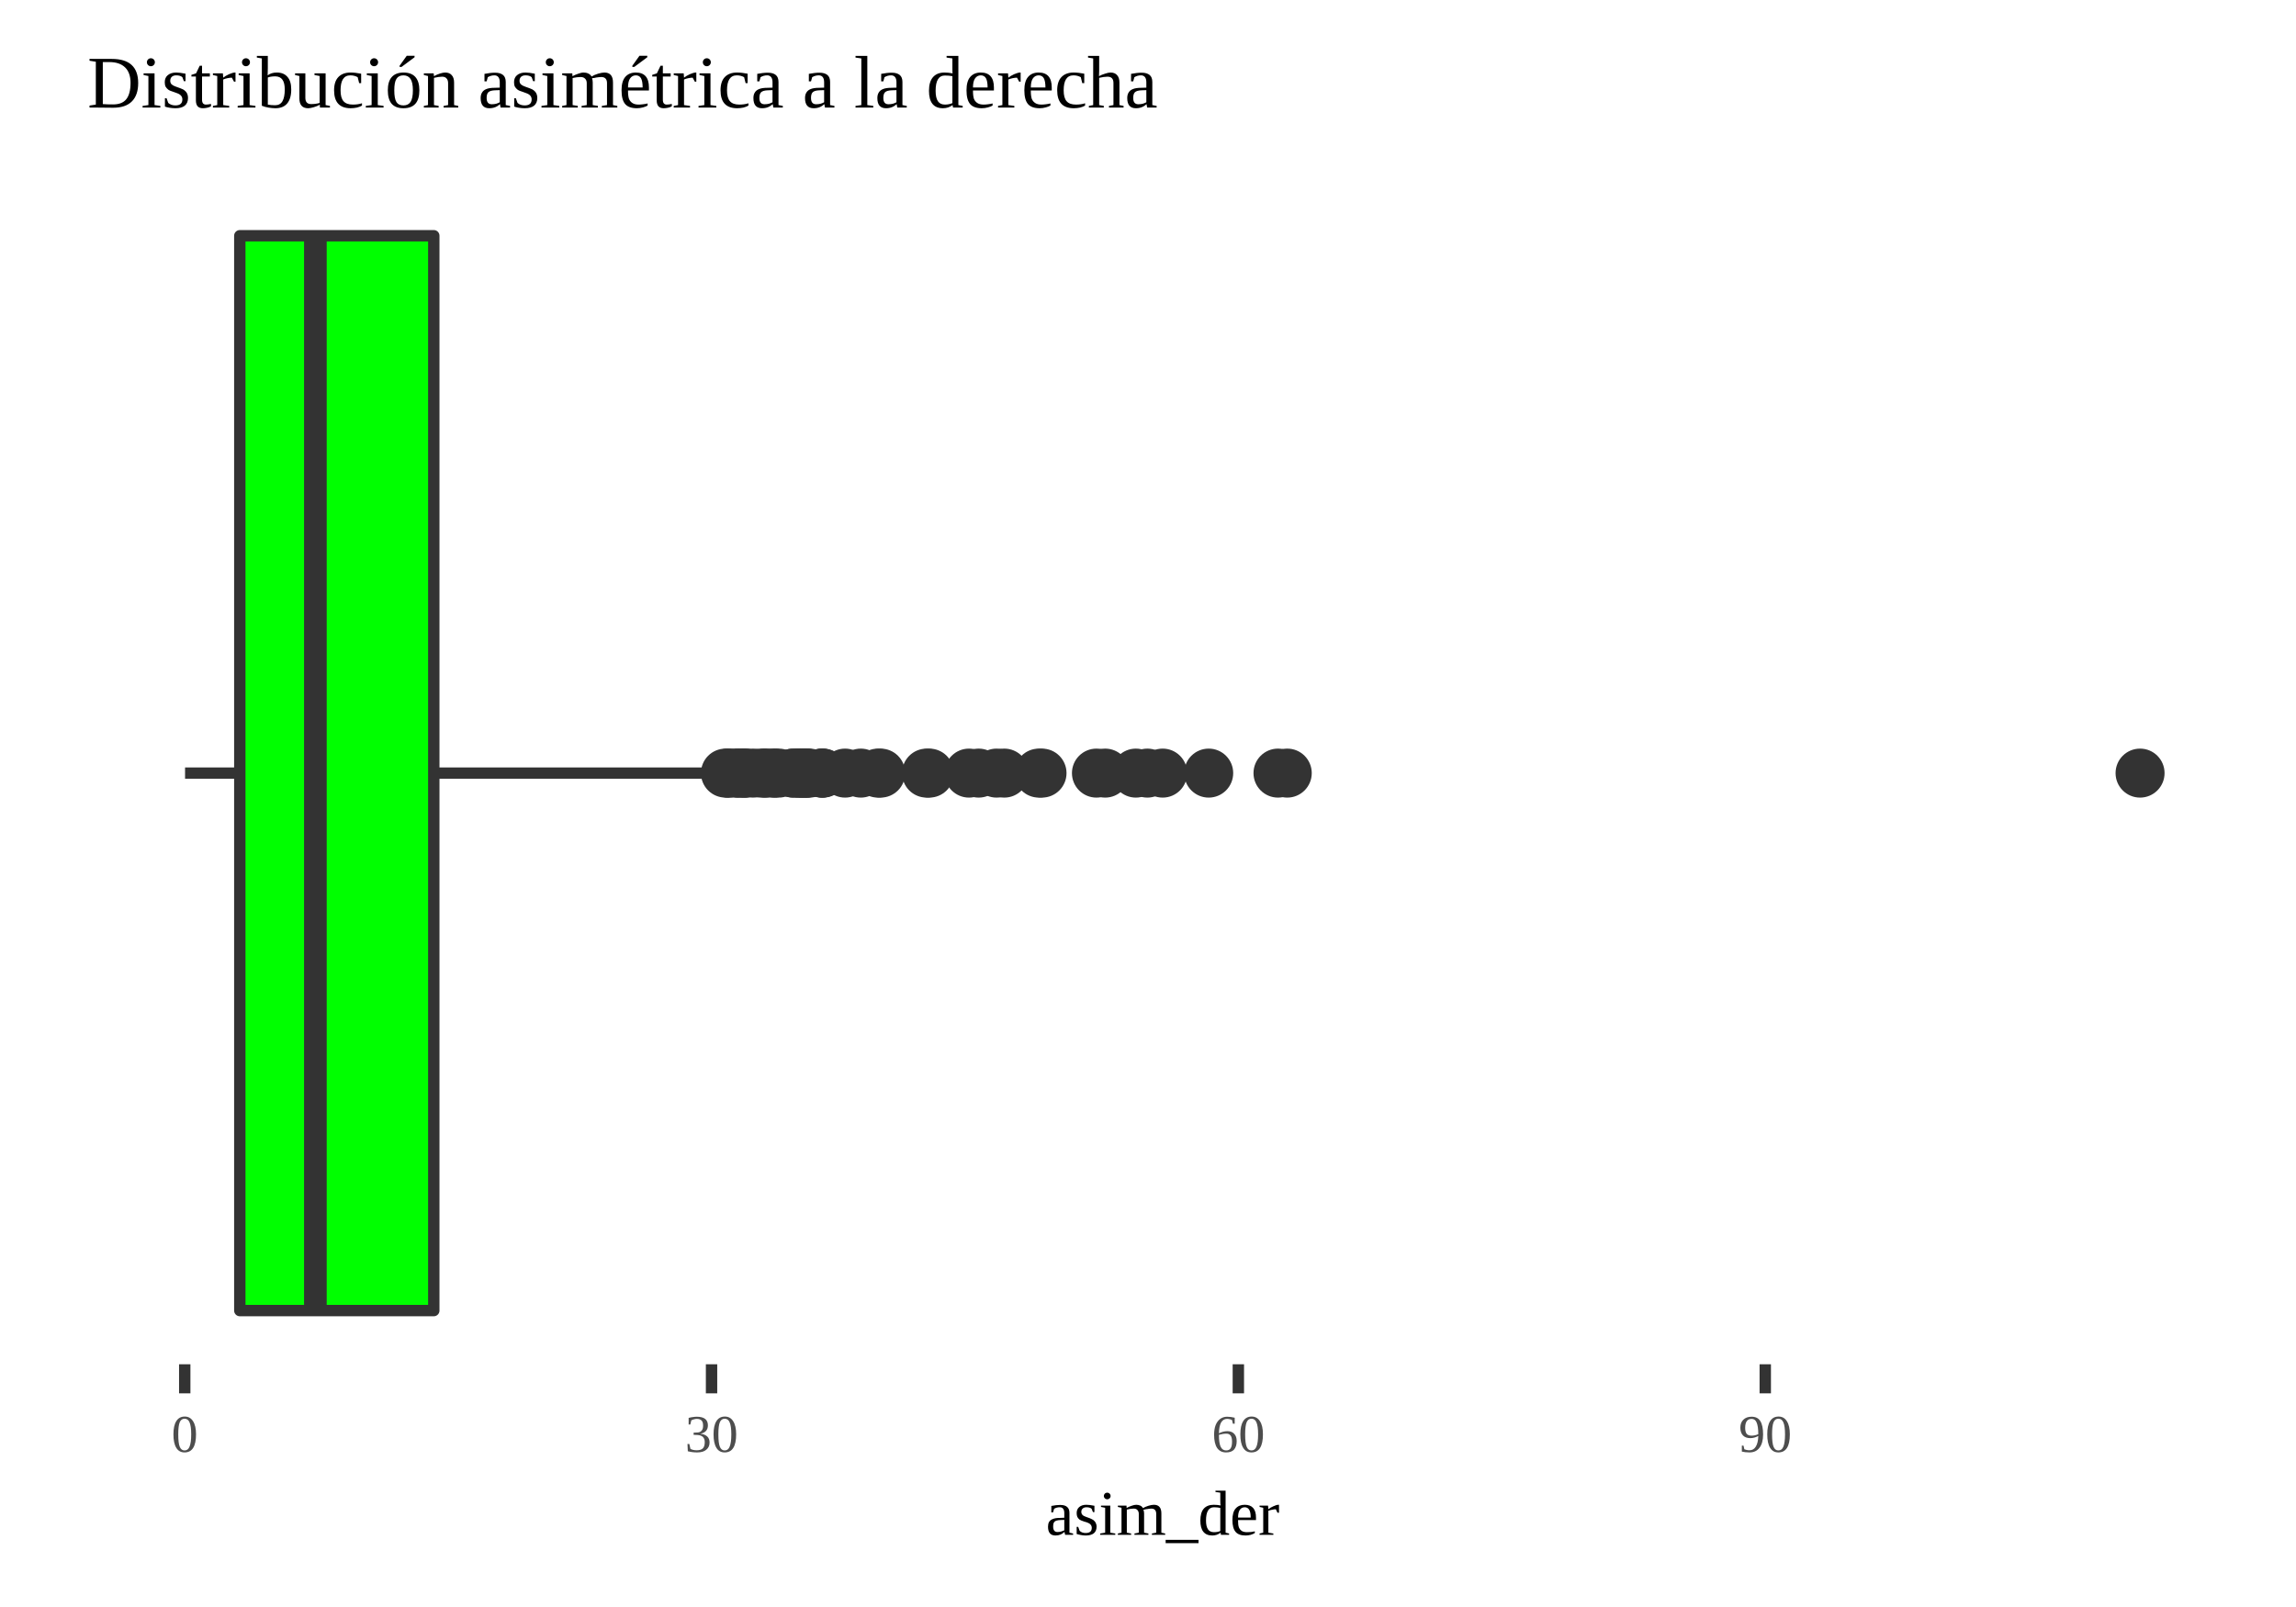
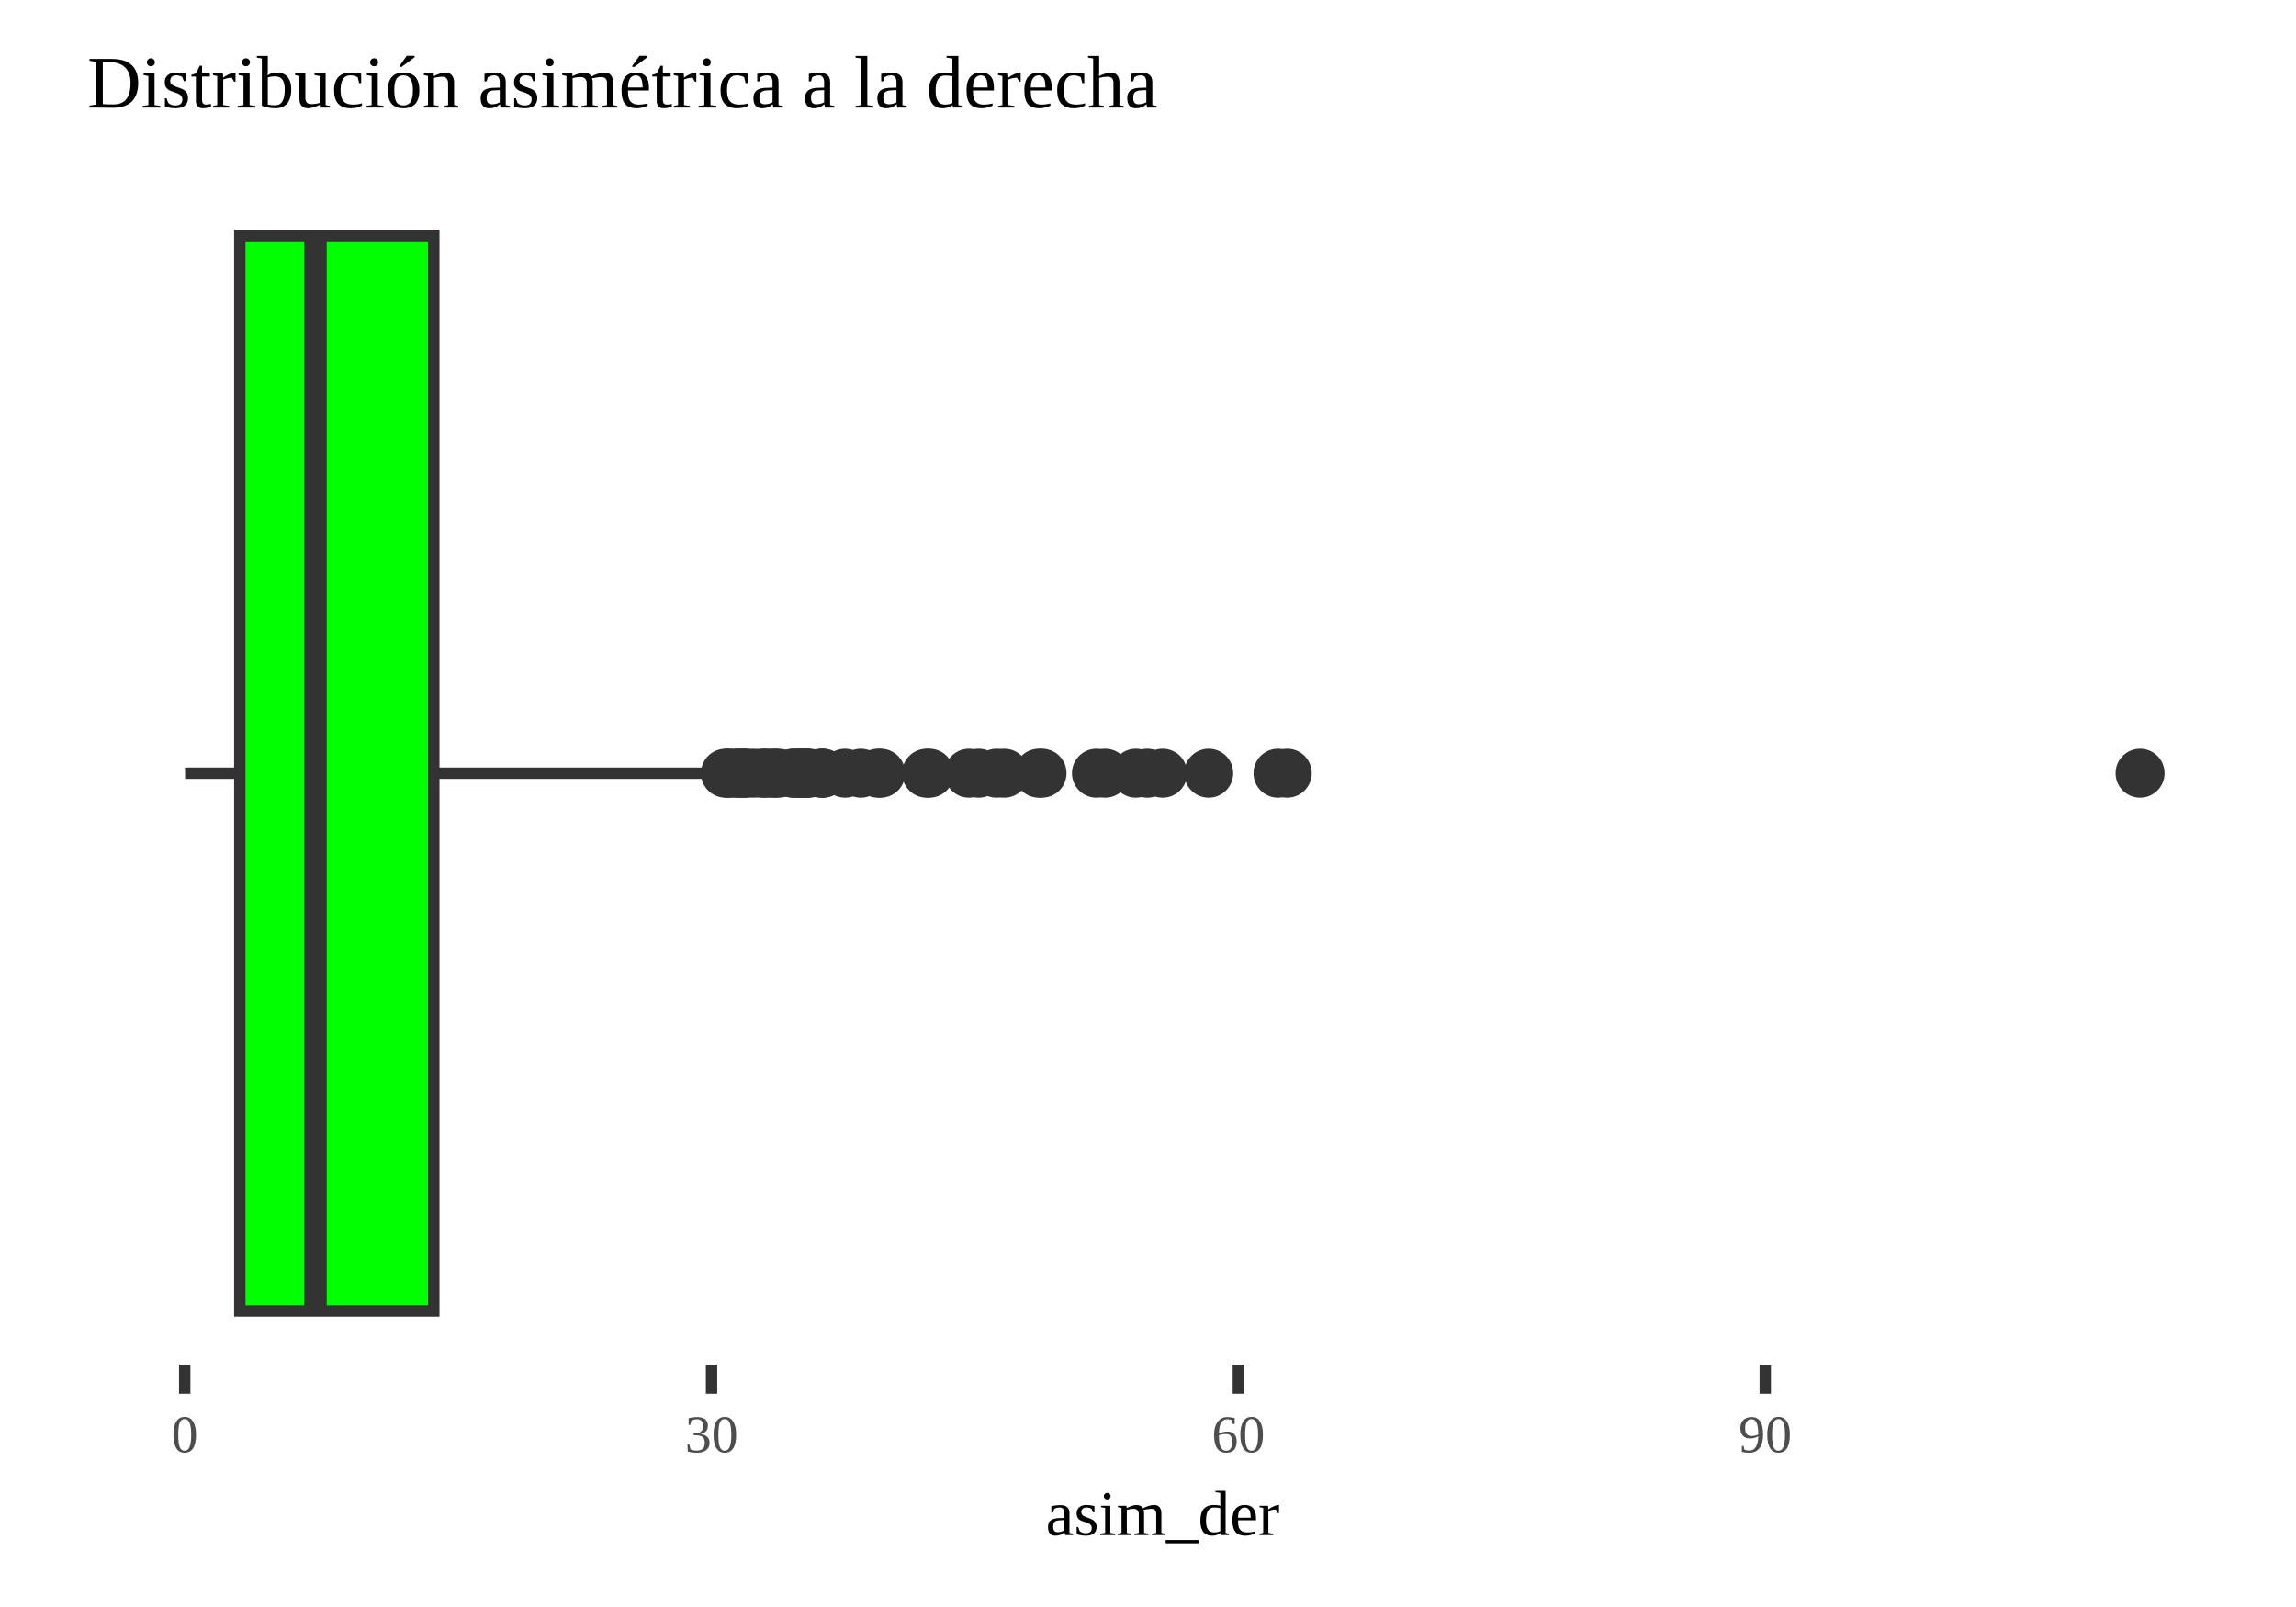
<svg xmlns="http://www.w3.org/2000/svg" class="svglite" width="216.00pt" height="151.20pt" viewBox="0 0 216.00 151.20">
  <defs>
    <style type="text/css">
    .svglite line, .svglite polyline, .svglite polygon, .svglite path, .svglite rect, .svglite circle {
      fill: none;
      stroke: #000000;
      stroke-linecap: round;
      stroke-linejoin: round;
      stroke-miterlimit: 10.00;
    }
    .svglite text {
      white-space: pre;
    }
  </style>
  </defs>
  <rect width="100%" height="100%" style="stroke: none; fill: #FFFFFF;" />
  <defs>
    <clipPath id="cpMC4wMHwyMTYuMDB8MC4wMHwxNTEuMjA=">
      <rect x="0.00" y="0.00" width="216.00" height="151.20" />
    </clipPath>
  </defs>
  <g clip-path="url(#cpMC4wMHwyMTYuMDB8MC4wMHwxNTEuMjA=)">
</g>
  <defs>
-     <clipPath id="cpOC4yMnwyMTAuNTJ8MTcuMTJ8MTI4LjM2">
-       <rect x="8.22" y="17.12" width="202.30" height="111.24" />
+     <clipPath id="cpOC4yMnwyMTAuNTJ8MTcuMTF8MTI4LjQw">
+       <rect x="8.22" y="17.11" width="202.30" height="111.29" />
    </clipPath>
  </defs>
-   <g clip-path="url(#cpOC4yMnwyMTAuNTJ8MTcuMTJ8MTI4LjM2)">
-     <circle cx="72.06" cy="72.74" r="1.95" style="stroke-width: 0.71; stroke: #333333; fill: #333333;" />
-     <circle cx="75.85" cy="72.74" r="1.95" style="stroke-width: 0.71; stroke: #333333; fill: #333333;" />
-     <circle cx="107.94" cy="72.74" r="1.95" style="stroke-width: 0.71; stroke: #333333; fill: #333333;" />
-     <circle cx="68.25" cy="72.74" r="1.95" style="stroke-width: 0.71; stroke: #333333; fill: #333333;" />
-     <circle cx="109.38" cy="72.74" r="1.95" style="stroke-width: 0.71; stroke: #333333; fill: #333333;" />
-     <circle cx="93.75" cy="72.74" r="1.95" style="stroke-width: 0.71; stroke: #333333; fill: #333333;" />
-     <circle cx="120.23" cy="72.74" r="1.95" style="stroke-width: 0.71; stroke: #333333; fill: #333333;" />
-     <circle cx="79.50" cy="72.74" r="1.95" style="stroke-width: 0.71; stroke: #333333; fill: #333333;" />
-     <circle cx="74.64" cy="72.74" r="1.95" style="stroke-width: 0.71; stroke: #333333; fill: #333333;" />
-     <circle cx="75.29" cy="72.74" r="1.95" style="stroke-width: 0.71; stroke: #333333; fill: #333333;" />
-     <circle cx="74.61" cy="72.74" r="1.95" style="stroke-width: 0.71; stroke: #333333; fill: #333333;" />
-     <circle cx="75.16" cy="72.74" r="1.95" style="stroke-width: 0.71; stroke: #333333; fill: #333333;" />
-     <circle cx="75.90" cy="72.74" r="1.95" style="stroke-width: 0.71; stroke: #333333; fill: #333333;" />
-     <circle cx="72.81" cy="72.74" r="1.95" style="stroke-width: 0.71; stroke: #333333; fill: #333333;" />
-     <circle cx="82.59" cy="72.74" r="1.95" style="stroke-width: 0.71; stroke: #333333; fill: #333333;" />
-     <circle cx="106.86" cy="72.74" r="1.95" style="stroke-width: 0.71; stroke: #333333; fill: #333333;" />
-     <circle cx="72.01" cy="72.74" r="1.95" style="stroke-width: 0.71; stroke: #333333; fill: #333333;" />
-     <circle cx="91.16" cy="72.74" r="1.95" style="stroke-width: 0.71; stroke: #333333; fill: #333333;" />
-     <circle cx="69.17" cy="72.74" r="1.95" style="stroke-width: 0.71; stroke: #333333; fill: #333333;" />
-     <circle cx="98.03" cy="72.74" r="1.95" style="stroke-width: 0.71; stroke: #333333; fill: #333333;" />
-     <circle cx="68.56" cy="72.74" r="1.95" style="stroke-width: 0.71; stroke: #333333; fill: #333333;" />
-     <circle cx="103.15" cy="72.74" r="1.95" style="stroke-width: 0.71; stroke: #333333; fill: #333333;" />
-     <circle cx="201.33" cy="72.74" r="1.95" style="stroke-width: 0.71; stroke: #333333; fill: #333333;" />
-     <circle cx="121.10" cy="72.74" r="1.95" style="stroke-width: 0.71; stroke: #333333; fill: #333333;" />
-     <circle cx="103.97" cy="72.74" r="1.95" style="stroke-width: 0.71; stroke: #333333; fill: #333333;" />
-     <circle cx="87.43" cy="72.74" r="1.95" style="stroke-width: 0.71; stroke: #333333; fill: #333333;" />
-     <circle cx="77.35" cy="72.74" r="1.95" style="stroke-width: 0.71; stroke: #333333; fill: #333333;" />
-     <circle cx="87.17" cy="72.74" r="1.95" style="stroke-width: 0.71; stroke: #333333; fill: #333333;" />
-     <circle cx="71.59" cy="72.74" r="1.95" style="stroke-width: 0.71; stroke: #333333; fill: #333333;" />
-     <circle cx="73.26" cy="72.74" r="1.95" style="stroke-width: 0.71; stroke: #333333; fill: #333333;" />
-     <circle cx="94.48" cy="72.74" r="1.95" style="stroke-width: 0.71; stroke: #333333; fill: #333333;" />
-     <circle cx="80.98" cy="72.74" r="1.95" style="stroke-width: 0.71; stroke: #333333; fill: #333333;" />
-     <circle cx="70.84" cy="72.74" r="1.95" style="stroke-width: 0.71; stroke: #333333; fill: #333333;" />
-     <circle cx="75.20" cy="72.74" r="1.95" style="stroke-width: 0.71; stroke: #333333; fill: #333333;" />
-     <circle cx="97.73" cy="72.74" r="1.95" style="stroke-width: 0.71; stroke: #333333; fill: #333333;" />
-     <circle cx="92.07" cy="72.74" r="1.95" style="stroke-width: 0.71; stroke: #333333; fill: #333333;" />
-     <circle cx="72.80" cy="72.74" r="1.95" style="stroke-width: 0.71; stroke: #333333; fill: #333333;" />
-     <circle cx="75.71" cy="72.74" r="1.95" style="stroke-width: 0.71; stroke: #333333; fill: #333333;" />
-     <circle cx="69.44" cy="72.74" r="1.95" style="stroke-width: 0.71; stroke: #333333; fill: #333333;" />
-     <circle cx="69.59" cy="72.74" r="1.95" style="stroke-width: 0.71; stroke: #333333; fill: #333333;" />
-     <circle cx="68.52" cy="72.74" r="1.95" style="stroke-width: 0.71; stroke: #333333; fill: #333333;" />
-     <circle cx="77.29" cy="72.74" r="1.95" style="stroke-width: 0.71; stroke: #333333; fill: #333333;" />
-     <circle cx="69.97" cy="72.74" r="1.95" style="stroke-width: 0.71; stroke: #333333; fill: #333333;" />
-     <circle cx="113.71" cy="72.74" r="1.95" style="stroke-width: 0.71; stroke: #333333; fill: #333333;" />
-     <circle cx="75.55" cy="72.74" r="1.95" style="stroke-width: 0.71; stroke: #333333; fill: #333333;" />
-     <circle cx="76.15" cy="72.74" r="1.95" style="stroke-width: 0.71; stroke: #333333; fill: #333333;" />
-     <circle cx="70.11" cy="72.74" r="1.95" style="stroke-width: 0.71; stroke: #333333; fill: #333333;" />
-     <circle cx="70.12" cy="72.74" r="1.95" style="stroke-width: 0.71; stroke: #333333; fill: #333333;" />
-     <circle cx="82.85" cy="72.74" r="1.95" style="stroke-width: 0.71; stroke: #333333; fill: #333333;" />
-     <circle cx="77.44" cy="72.74" r="1.95" style="stroke-width: 0.71; stroke: #333333; fill: #333333;" />
-     <line x1="40.81" y1="72.74" x2="67.42" y2="72.74" style="stroke-width: 1.07; stroke: #333333; stroke-linecap: butt;" />
-     <line x1="22.56" y1="72.74" x2="17.41" y2="72.74" style="stroke-width: 1.07; stroke: #333333; stroke-linecap: butt;" />
-     <polygon points="40.81,123.31 22.56,123.31 22.56,22.18 40.81,22.18 40.81,123.31 " style="stroke-width: 1.07; stroke: #333333; fill: #00FF00;" />
-     <line x1="29.67" y1="123.31" x2="29.67" y2="22.18" style="stroke-width: 2.13; stroke: #333333; stroke-linecap: butt;" />
+   <g clip-path="url(#cpOC4yMnwyMTAuNTJ8MTcuMTF8MTI4LjQw)">
+     <circle cx="72.06" cy="72.75" r="1.95" style="stroke-width: 0.71; stroke: #333333; fill: #333333;" />
+     <circle cx="75.85" cy="72.75" r="1.95" style="stroke-width: 0.71; stroke: #333333; fill: #333333;" />
+     <circle cx="107.94" cy="72.75" r="1.95" style="stroke-width: 0.71; stroke: #333333; fill: #333333;" />
+     <circle cx="68.25" cy="72.75" r="1.95" style="stroke-width: 0.71; stroke: #333333; fill: #333333;" />
+     <circle cx="109.38" cy="72.75" r="1.95" style="stroke-width: 0.71; stroke: #333333; fill: #333333;" />
+     <circle cx="93.75" cy="72.75" r="1.95" style="stroke-width: 0.71; stroke: #333333; fill: #333333;" />
+     <circle cx="120.23" cy="72.75" r="1.95" style="stroke-width: 0.71; stroke: #333333; fill: #333333;" />
+     <circle cx="79.50" cy="72.75" r="1.95" style="stroke-width: 0.71; stroke: #333333; fill: #333333;" />
+     <circle cx="74.64" cy="72.75" r="1.95" style="stroke-width: 0.71; stroke: #333333; fill: #333333;" />
+     <circle cx="75.29" cy="72.75" r="1.95" style="stroke-width: 0.71; stroke: #333333; fill: #333333;" />
+     <circle cx="74.61" cy="72.75" r="1.95" style="stroke-width: 0.71; stroke: #333333; fill: #333333;" />
+     <circle cx="75.16" cy="72.75" r="1.95" style="stroke-width: 0.71; stroke: #333333; fill: #333333;" />
+     <circle cx="75.90" cy="72.75" r="1.95" style="stroke-width: 0.71; stroke: #333333; fill: #333333;" />
+     <circle cx="72.81" cy="72.75" r="1.95" style="stroke-width: 0.71; stroke: #333333; fill: #333333;" />
+     <circle cx="82.59" cy="72.75" r="1.95" style="stroke-width: 0.71; stroke: #333333; fill: #333333;" />
+     <circle cx="106.86" cy="72.75" r="1.95" style="stroke-width: 0.71; stroke: #333333; fill: #333333;" />
+     <circle cx="72.01" cy="72.75" r="1.95" style="stroke-width: 0.71; stroke: #333333; fill: #333333;" />
+     <circle cx="91.16" cy="72.75" r="1.95" style="stroke-width: 0.71; stroke: #333333; fill: #333333;" />
+     <circle cx="69.17" cy="72.75" r="1.95" style="stroke-width: 0.71; stroke: #333333; fill: #333333;" />
+     <circle cx="98.03" cy="72.75" r="1.95" style="stroke-width: 0.71; stroke: #333333; fill: #333333;" />
+     <circle cx="68.56" cy="72.75" r="1.95" style="stroke-width: 0.71; stroke: #333333; fill: #333333;" />
+     <circle cx="103.15" cy="72.75" r="1.95" style="stroke-width: 0.71; stroke: #333333; fill: #333333;" />
+     <circle cx="201.33" cy="72.75" r="1.95" style="stroke-width: 0.71; stroke: #333333; fill: #333333;" />
+     <circle cx="121.10" cy="72.75" r="1.95" style="stroke-width: 0.71; stroke: #333333; fill: #333333;" />
+     <circle cx="103.97" cy="72.75" r="1.95" style="stroke-width: 0.71; stroke: #333333; fill: #333333;" />
+     <circle cx="87.43" cy="72.75" r="1.95" style="stroke-width: 0.71; stroke: #333333; fill: #333333;" />
+     <circle cx="77.35" cy="72.75" r="1.95" style="stroke-width: 0.71; stroke: #333333; fill: #333333;" />
+     <circle cx="87.17" cy="72.75" r="1.95" style="stroke-width: 0.71; stroke: #333333; fill: #333333;" />
+     <circle cx="71.59" cy="72.75" r="1.95" style="stroke-width: 0.71; stroke: #333333; fill: #333333;" />
+     <circle cx="73.26" cy="72.75" r="1.95" style="stroke-width: 0.71; stroke: #333333; fill: #333333;" />
+     <circle cx="94.48" cy="72.75" r="1.95" style="stroke-width: 0.71; stroke: #333333; fill: #333333;" />
+     <circle cx="80.98" cy="72.75" r="1.95" style="stroke-width: 0.71; stroke: #333333; fill: #333333;" />
+     <circle cx="70.84" cy="72.75" r="1.95" style="stroke-width: 0.71; stroke: #333333; fill: #333333;" />
+     <circle cx="75.20" cy="72.75" r="1.95" style="stroke-width: 0.71; stroke: #333333; fill: #333333;" />
+     <circle cx="97.73" cy="72.75" r="1.95" style="stroke-width: 0.71; stroke: #333333; fill: #333333;" />
+     <circle cx="92.07" cy="72.75" r="1.95" style="stroke-width: 0.71; stroke: #333333; fill: #333333;" />
+     <circle cx="72.80" cy="72.75" r="1.95" style="stroke-width: 0.71; stroke: #333333; fill: #333333;" />
+     <circle cx="75.71" cy="72.75" r="1.95" style="stroke-width: 0.71; stroke: #333333; fill: #333333;" />
+     <circle cx="69.44" cy="72.75" r="1.95" style="stroke-width: 0.71; stroke: #333333; fill: #333333;" />
+     <circle cx="69.59" cy="72.75" r="1.95" style="stroke-width: 0.71; stroke: #333333; fill: #333333;" />
+     <circle cx="68.52" cy="72.75" r="1.95" style="stroke-width: 0.71; stroke: #333333; fill: #333333;" />
+     <circle cx="77.29" cy="72.75" r="1.95" style="stroke-width: 0.71; stroke: #333333; fill: #333333;" />
+     <circle cx="69.97" cy="72.75" r="1.95" style="stroke-width: 0.71; stroke: #333333; fill: #333333;" />
+     <circle cx="113.71" cy="72.75" r="1.95" style="stroke-width: 0.71; stroke: #333333; fill: #333333;" />
+     <circle cx="75.55" cy="72.75" r="1.95" style="stroke-width: 0.71; stroke: #333333; fill: #333333;" />
+     <circle cx="76.15" cy="72.75" r="1.95" style="stroke-width: 0.71; stroke: #333333; fill: #333333;" />
+     <circle cx="70.11" cy="72.75" r="1.95" style="stroke-width: 0.71; stroke: #333333; fill: #333333;" />
+     <circle cx="70.12" cy="72.75" r="1.95" style="stroke-width: 0.71; stroke: #333333; fill: #333333;" />
+     <circle cx="82.85" cy="72.75" r="1.95" style="stroke-width: 0.71; stroke: #333333; fill: #333333;" />
+     <circle cx="77.44" cy="72.75" r="1.95" style="stroke-width: 0.71; stroke: #333333; fill: #333333;" />
+     <line x1="40.81" y1="72.75" x2="67.42" y2="72.75" style="stroke-width: 1.07; stroke: #333333; stroke-linecap: butt;" />
+     <line x1="22.56" y1="72.75" x2="17.41" y2="72.75" style="stroke-width: 1.07; stroke: #333333; stroke-linecap: butt;" />
+     <polygon points="40.81,123.34 22.56,123.34 22.56,22.17 40.81,22.17 40.81,123.34 " style="stroke-width: 1.07; stroke: #333333; stroke-linecap: butt; stroke-linejoin: miter; fill: #00FF00;" />
+     <line x1="29.67" y1="123.34" x2="29.67" y2="22.17" style="stroke-width: 2.13; stroke: #333333; stroke-linecap: butt; stroke-linejoin: miter;" />
  </g>
  <g clip-path="url(#cpMC4wMHwyMTYuMDB8MC4wMHwxNTEuMjA=)">
-     <polyline points="17.38,131.10 17.38,128.36 " style="stroke-width: 1.07; stroke: #333333; stroke-linecap: butt;" />
-     <polyline points="66.94,131.10 66.94,128.36 " style="stroke-width: 1.07; stroke: #333333; stroke-linecap: butt;" />
-     <polyline points="116.50,131.10 116.50,128.36 " style="stroke-width: 1.07; stroke: #333333; stroke-linecap: butt;" />
-     <polyline points="166.07,131.10 166.07,128.36 " style="stroke-width: 1.07; stroke: #333333; stroke-linecap: butt;" />
-     <text x="17.38" y="136.61" text-anchor="middle" style="font-size: 5.00px;fill: #4D4D4D; font-family: &quot;Times New Roman&quot;;" textLength="2.50px" lengthAdjust="spacingAndGlyphs">0</text>
-     <text x="66.94" y="136.61" text-anchor="middle" style="font-size: 5.00px;fill: #4D4D4D; font-family: &quot;Times New Roman&quot;;" textLength="5.00px" lengthAdjust="spacingAndGlyphs">30</text>
-     <text x="116.50" y="136.61" text-anchor="middle" style="font-size: 5.00px;fill: #4D4D4D; font-family: &quot;Times New Roman&quot;;" textLength="5.00px" lengthAdjust="spacingAndGlyphs">60</text>
-     <text x="166.07" y="136.61" text-anchor="middle" style="font-size: 5.00px;fill: #4D4D4D; font-family: &quot;Times New Roman&quot;;" textLength="5.00px" lengthAdjust="spacingAndGlyphs">90</text>
-     <text x="109.37" y="144.41" text-anchor="middle" style="font-size: 6.00px; font-family: &quot;Times New Roman&quot;;" textLength="21.99px" lengthAdjust="spacingAndGlyphs">asim_der</text>
+     <polyline points="17.38,131.14 17.38,128.40 " style="stroke-width: 1.07; stroke: #333333; stroke-linecap: butt;" />
+     <polyline points="66.94,131.14 66.94,128.40 " style="stroke-width: 1.07; stroke: #333333; stroke-linecap: butt;" />
+     <polyline points="116.50,131.14 116.50,128.40 " style="stroke-width: 1.07; stroke: #333333; stroke-linecap: butt;" />
+     <polyline points="166.07,131.14 166.07,128.40 " style="stroke-width: 1.07; stroke: #333333; stroke-linecap: butt;" />
+     <text x="17.38" y="136.64" text-anchor="middle" style="font-size: 5.00px;fill: #4D4D4D; font-family: &quot;Times New Roman&quot;;" textLength="2.50px" lengthAdjust="spacingAndGlyphs">0</text>
+     <text x="66.94" y="136.64" text-anchor="middle" style="font-size: 5.00px;fill: #4D4D4D; font-family: &quot;Times New Roman&quot;;" textLength="5.00px" lengthAdjust="spacingAndGlyphs">30</text>
+     <text x="116.50" y="136.64" text-anchor="middle" style="font-size: 5.00px;fill: #4D4D4D; font-family: &quot;Times New Roman&quot;;" textLength="5.00px" lengthAdjust="spacingAndGlyphs">60</text>
+     <text x="166.07" y="136.64" text-anchor="middle" style="font-size: 5.00px;fill: #4D4D4D; font-family: &quot;Times New Roman&quot;;" textLength="5.00px" lengthAdjust="spacingAndGlyphs">90</text>
+     <text x="109.37" y="144.43" text-anchor="middle" style="font-size: 6.00px; font-family: &quot;Times New Roman&quot;;" textLength="21.99px" lengthAdjust="spacingAndGlyphs">asim_der</text>
    <text x="8.22" y="10.12" style="font-size: 7.00px; font-family: &quot;Times New Roman&quot;;" textLength="100.62px" lengthAdjust="spacingAndGlyphs">Distribución asimétrica a la derecha</text>
  </g>
</svg>
